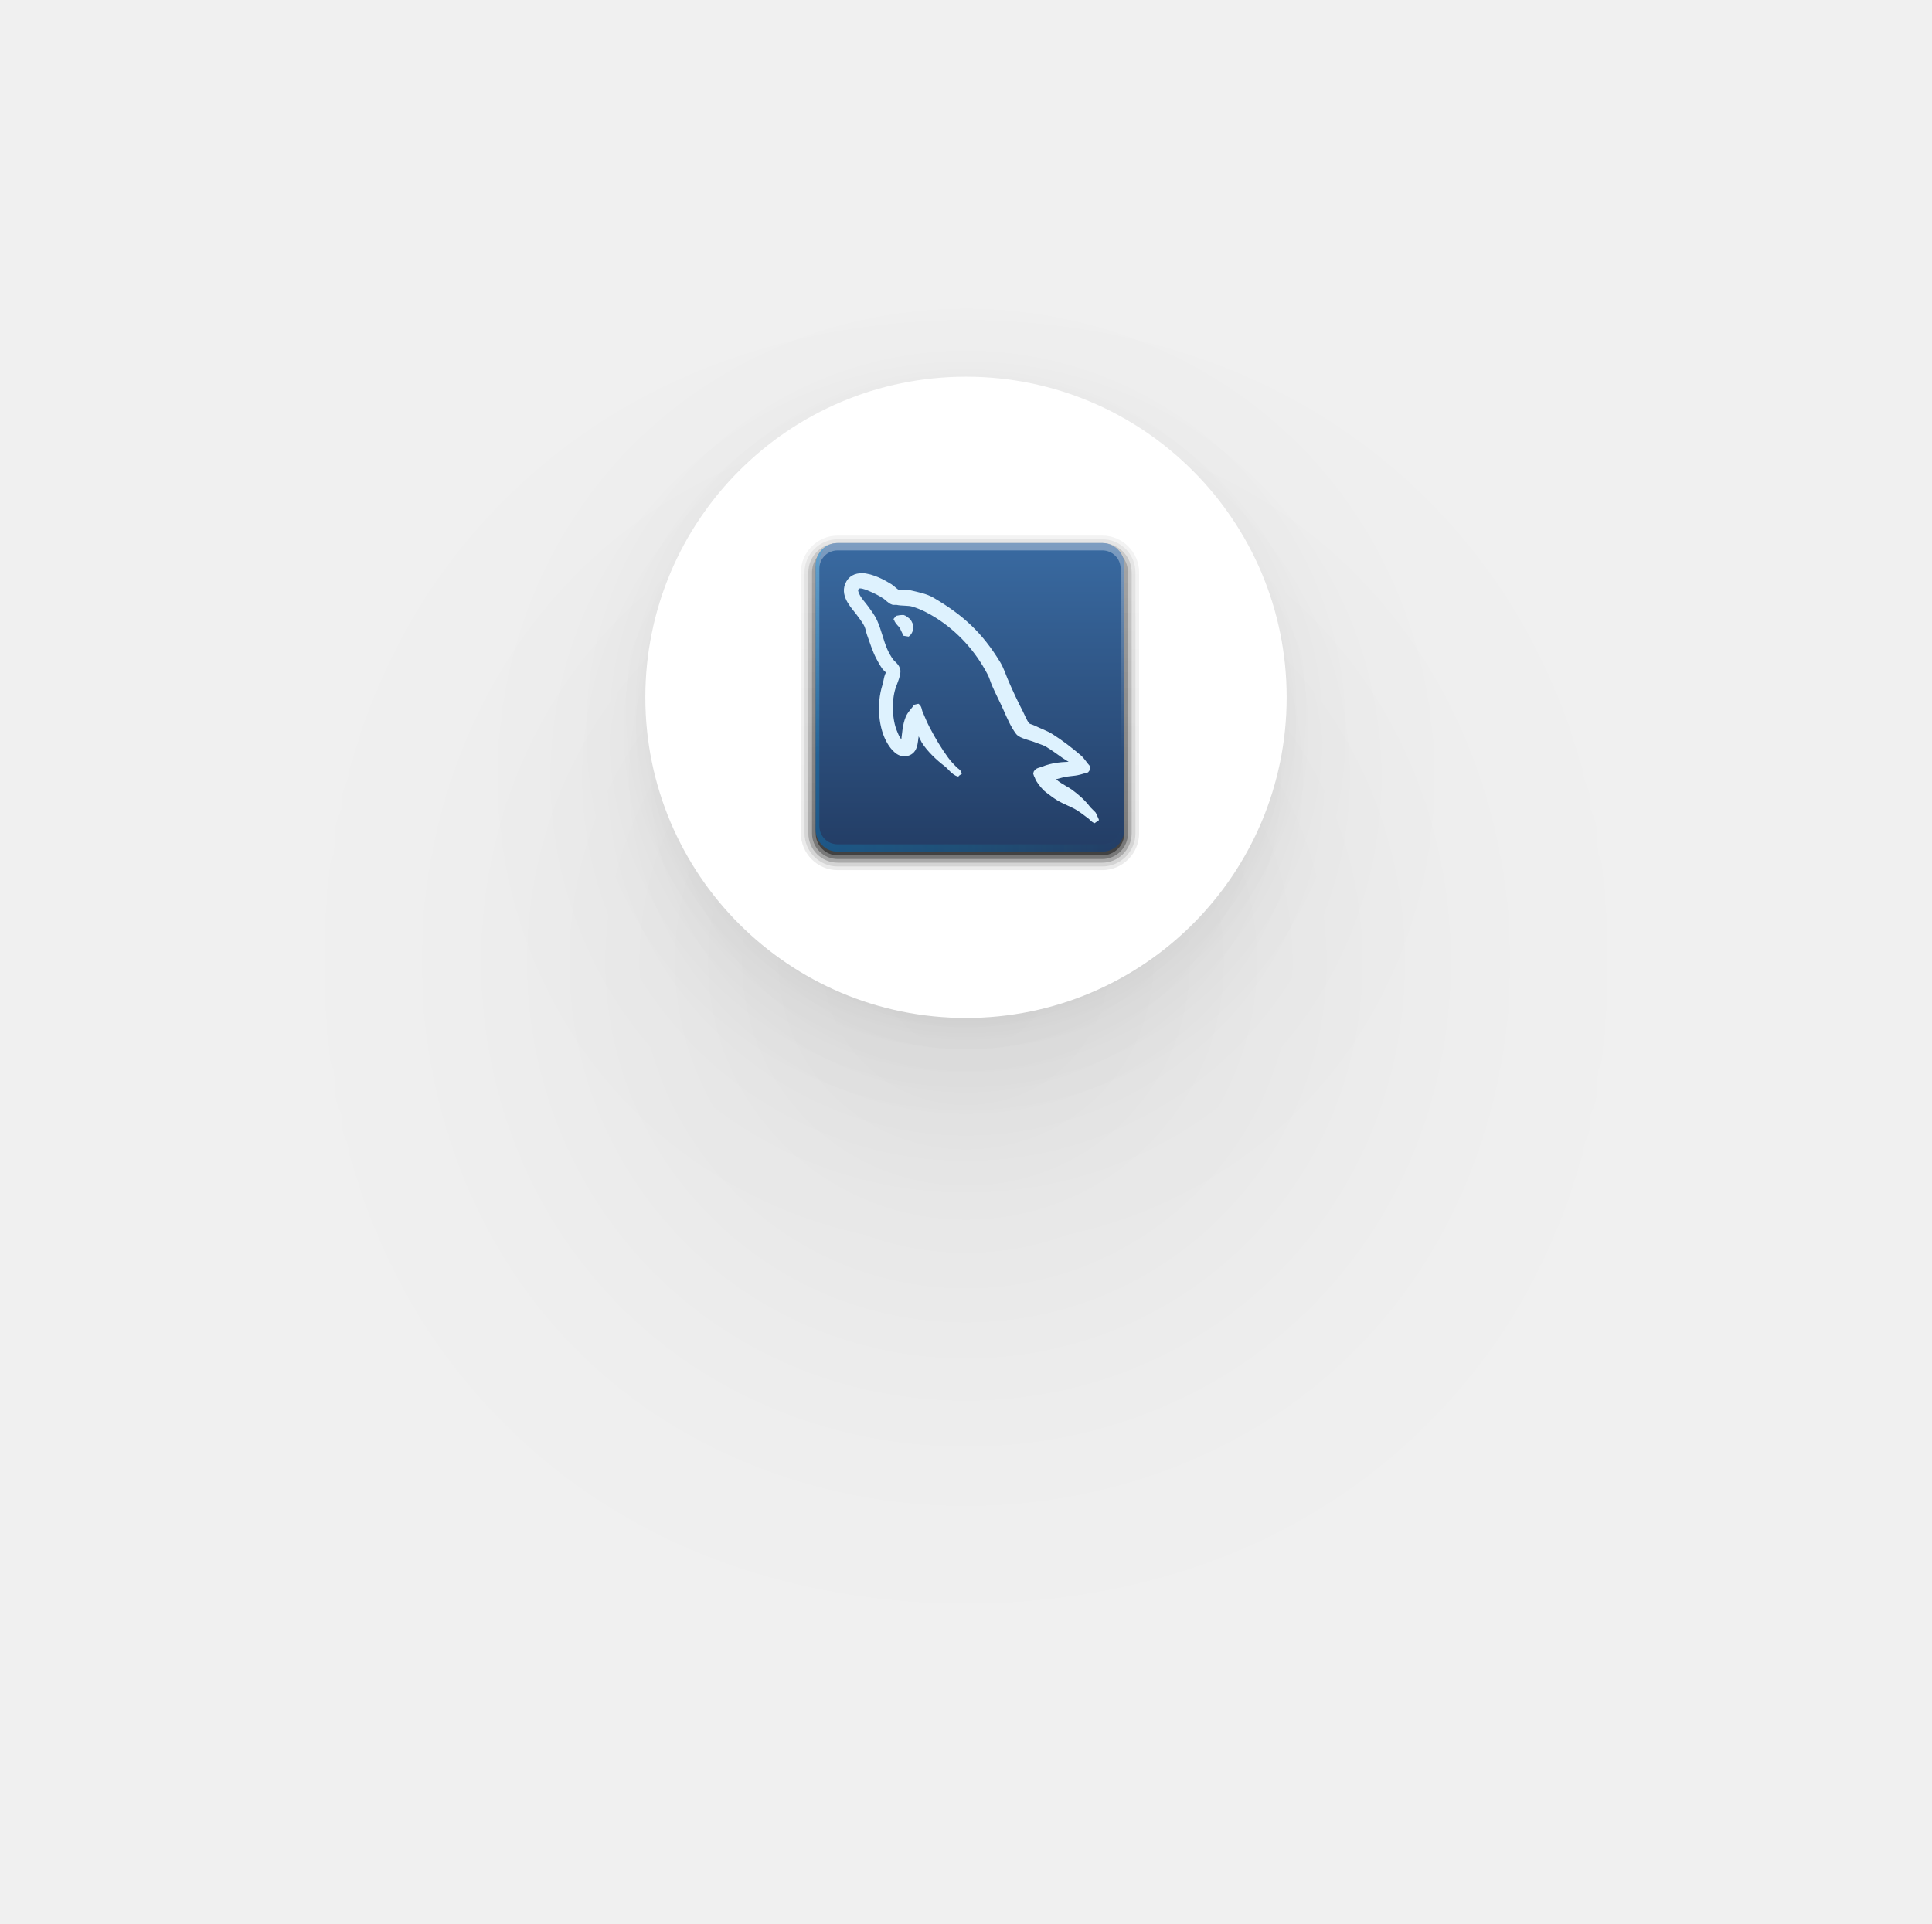
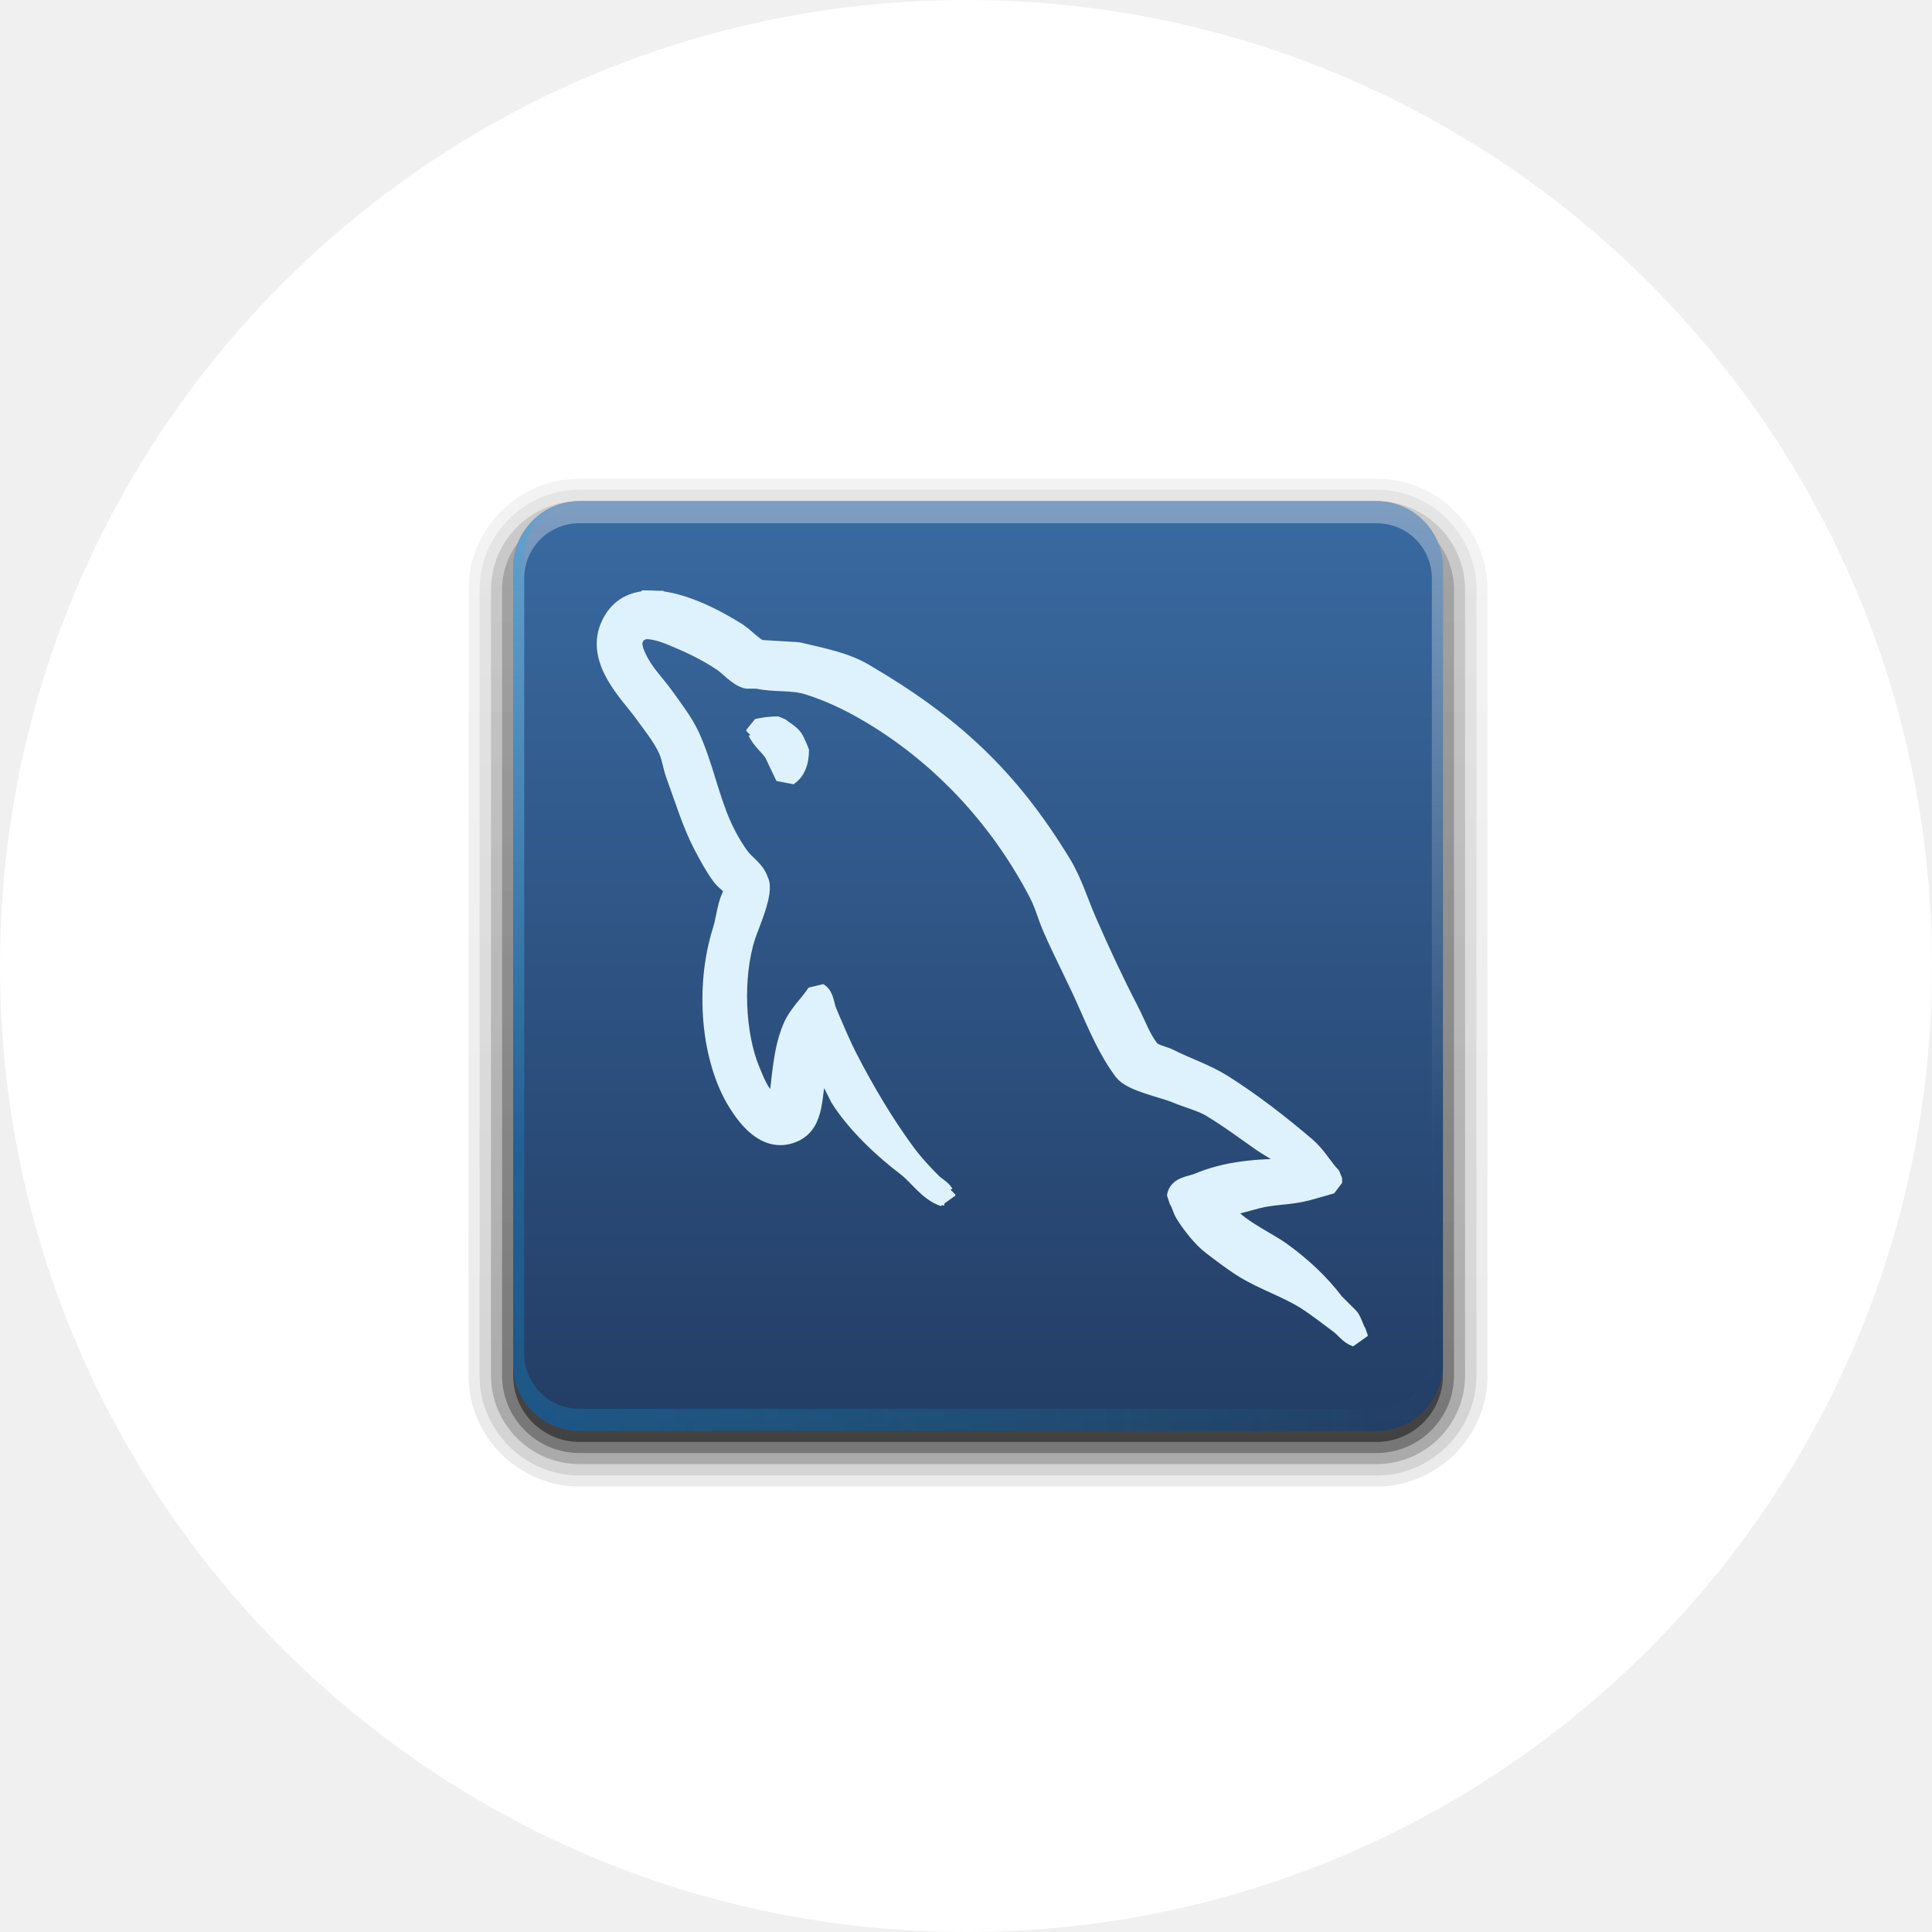
- <svg xmlns="http://www.w3.org/2000/svg" width="241" height="240" viewBox="0 0 241 240" fill="none">
-   <g filter="url(#filter0_dddd_67_349)">
-     <circle cx="120.5" cy="87" r="40" fill="white" />
-   </g>
-   <g clip-path="url(#clip0_67_349)">
-     <path opacity="0.08" d="M104.498 108.556C101.972 108.556 99.9 106.484 99.9 103.958V71.417C99.9 68.891 101.972 66.819 104.498 66.819H137.498C140.024 66.819 142.096 68.891 142.096 71.417V103.958C142.096 106.484 140.024 108.556 137.498 108.556H104.498Z" fill="url(#paint0_linear_67_349)" />
-     <path opacity="0.1" d="M104.498 108.098C102.219 108.098 100.359 106.237 100.359 103.958V71.417C100.359 69.138 102.219 67.277 104.498 67.277H137.498C139.777 67.277 141.637 69.138 141.637 71.417V103.958C141.637 106.237 139.777 108.098 137.498 108.098H104.498Z" fill="url(#paint1_linear_67_349)" />
-     <path opacity="0.2" d="M104.498 107.625C102.477 107.625 100.831 105.979 100.831 103.958V71.417C100.831 69.396 102.477 67.75 104.498 67.75H137.498C139.519 67.75 141.165 69.396 141.165 71.417V103.958C141.165 105.979 139.519 107.625 137.498 107.625H104.498Z" fill="url(#paint2_linear_67_349)" />
-     <path opacity="0.3" d="M137.498 107.167H104.498C102.726 107.167 101.29 105.73 101.29 103.958V71.417C101.29 69.645 102.726 68.208 104.498 68.208H137.498C139.27 68.208 140.706 69.645 140.706 71.417V103.958C140.706 105.73 139.27 107.167 137.498 107.167Z" fill="url(#paint3_linear_67_349)" />
-     <path opacity="0.45" d="M137.498 106.708H104.498C102.979 106.708 101.748 105.477 101.748 103.958V70.958C101.748 69.439 102.979 68.208 104.498 68.208H137.498C139.017 68.208 140.248 69.439 140.248 70.958V103.958C140.248 105.477 139.017 106.708 137.498 106.708Z" fill="url(#paint4_linear_67_349)" />
-     <path d="M137.498 67.75H104.498C102.979 67.75 101.748 68.981 101.748 70.5V103.5C101.748 105.019 102.979 106.25 104.498 106.25H137.498C139.017 106.25 140.248 105.019 140.248 103.5V70.5C140.248 68.981 139.017 67.75 137.498 67.75Z" fill="url(#paint5_linear_67_349)" />
-     <path opacity="0.35" d="M104.498 67.75C102.975 67.75 101.748 68.977 101.748 70.5V71.417V102.583V103.5C101.748 103.653 101.767 103.798 101.791 103.944C101.813 104.079 101.835 104.218 101.877 104.345C101.881 104.359 101.887 104.374 101.891 104.388C101.937 104.52 101.999 104.639 102.063 104.76C102.129 104.886 102.208 105.006 102.292 105.118C102.377 105.231 102.464 105.335 102.564 105.434C102.766 105.63 102.997 105.807 103.252 105.935C103.38 105.999 103.515 106.048 103.653 106.092C103.536 106.047 103.43 105.984 103.324 105.921C103.32 105.919 103.313 105.923 103.309 105.921C103.295 105.912 103.281 105.901 103.266 105.892C103.211 105.857 103.16 105.817 103.109 105.777C103.06 105.74 103.011 105.704 102.965 105.663C102.884 105.589 102.806 105.504 102.736 105.419C102.687 105.36 102.636 105.298 102.593 105.233C102.582 105.215 102.575 105.194 102.564 105.176C102.535 105.129 102.505 105.082 102.479 105.033C102.432 104.943 102.384 104.842 102.35 104.746C102.346 104.736 102.339 104.728 102.335 104.717C102.321 104.675 102.319 104.632 102.307 104.589C102.293 104.54 102.274 104.495 102.264 104.445C102.23 104.289 102.206 104.125 102.206 103.958V103.042V71.875V70.958C102.206 69.683 103.223 68.667 104.498 68.667H105.415H136.581H137.498C138.773 68.667 139.79 69.683 139.79 70.958V71.875V103.042V103.958C139.79 104.125 139.766 104.289 139.732 104.445C139.712 104.54 139.692 104.628 139.661 104.717C139.657 104.728 139.65 104.736 139.646 104.746C139.618 104.826 139.583 104.915 139.546 104.99C139.527 105.028 139.51 105.067 139.489 105.104C139.464 105.149 139.431 105.19 139.403 105.233C139.36 105.298 139.309 105.36 139.26 105.419C139.194 105.499 139.121 105.578 139.045 105.648C139.04 105.653 139.036 105.658 139.031 105.663C138.967 105.72 138.9 105.77 138.83 105.82C138.783 105.854 138.736 105.891 138.687 105.921C138.683 105.923 138.676 105.919 138.673 105.921C138.566 105.984 138.461 106.047 138.343 106.092C138.481 106.048 138.616 105.999 138.744 105.935C138.999 105.807 139.23 105.63 139.432 105.434C139.532 105.335 139.619 105.231 139.704 105.118C139.788 105.006 139.867 104.886 139.933 104.76C139.997 104.639 140.06 104.52 140.105 104.388C140.11 104.374 140.115 104.359 140.119 104.345C140.161 104.218 140.183 104.079 140.205 103.944C140.229 103.798 140.248 103.653 140.248 103.5V102.583V71.417V70.5C140.248 68.977 139.022 67.75 137.498 67.75H104.498Z" fill="url(#paint6_linear_67_349)" />
-     <path opacity="0.213" d="M104.498 106.25C102.975 106.25 101.748 105.024 101.748 103.5V102.583V71.417V70.5C101.748 70.347 101.767 70.202 101.791 70.056C101.813 69.921 101.835 69.782 101.877 69.655C101.881 69.641 101.887 69.626 101.891 69.612C101.937 69.48 101.999 69.361 102.063 69.24C102.129 69.114 102.208 68.994 102.292 68.882C102.377 68.769 102.464 68.665 102.564 68.566C102.766 68.37 102.997 68.193 103.252 68.065C103.38 68.001 103.515 67.952 103.653 67.908C103.536 67.954 103.43 68.016 103.324 68.079C103.32 68.082 103.313 68.077 103.309 68.079C103.295 68.088 103.281 68.099 103.266 68.108C103.211 68.143 103.16 68.183 103.109 68.223C103.06 68.26 103.011 68.296 102.965 68.337C102.884 68.411 102.806 68.496 102.736 68.581C102.687 68.641 102.636 68.702 102.593 68.767C102.582 68.785 102.575 68.806 102.564 68.824C102.535 68.871 102.505 68.918 102.479 68.968C102.432 69.057 102.384 69.158 102.35 69.254C102.346 69.264 102.339 69.272 102.335 69.283C102.321 69.325 102.319 69.368 102.307 69.412C102.293 69.46 102.274 69.505 102.264 69.555C102.23 69.711 102.206 69.875 102.206 70.042V70.958V102.125V103.042C102.206 104.317 103.223 105.333 104.498 105.333H105.415H136.581H137.498C138.773 105.333 139.79 104.317 139.79 103.042V102.125V70.958V70.042C139.79 69.875 139.766 69.711 139.732 69.555C139.712 69.46 139.692 69.373 139.661 69.283C139.657 69.272 139.65 69.264 139.646 69.254C139.618 69.174 139.583 69.085 139.546 69.01C139.527 68.972 139.51 68.933 139.489 68.896C139.464 68.851 139.431 68.809 139.403 68.767C139.36 68.702 139.309 68.641 139.26 68.581C139.194 68.501 139.121 68.422 139.045 68.352C139.04 68.347 139.036 68.342 139.031 68.337C138.967 68.28 138.9 68.23 138.83 68.18C138.783 68.146 138.736 68.109 138.687 68.079C138.683 68.077 138.676 68.082 138.673 68.079C138.566 68.016 138.461 67.954 138.343 67.908C138.481 67.952 138.616 68.001 138.744 68.065C138.999 68.193 139.23 68.37 139.432 68.566C139.532 68.665 139.619 68.769 139.704 68.882C139.788 68.994 139.867 69.114 139.933 69.24C139.997 69.361 140.06 69.48 140.105 69.612C140.11 69.626 140.115 69.641 140.119 69.655C140.161 69.782 140.183 69.921 140.205 70.056C140.229 70.202 140.248 70.347 140.248 70.5V71.417V102.583V103.5C140.248 105.024 139.022 106.25 137.498 106.25H104.498Z" fill="url(#paint7_linear_67_349)" />
-     <path d="M107.514 71.914C106.775 71.901 106.132 72.179 105.797 72.995C105.232 74.371 106.64 75.712 107.144 76.409C107.497 76.898 107.948 77.447 108.201 77.997C108.367 78.358 108.396 78.722 108.538 79.104C108.887 80.046 109.191 81.068 109.643 81.939C109.872 82.38 110.124 82.846 110.413 83.239C110.59 83.481 110.894 83.587 110.942 83.96C110.645 84.376 110.628 85.019 110.462 85.546C109.71 87.915 109.993 90.861 111.086 92.615C111.422 93.153 112.213 94.307 113.299 93.864C114.249 93.477 114.037 92.278 114.309 91.219C114.37 90.979 114.332 90.803 114.452 90.643V90.691C114.741 91.268 115.03 91.844 115.319 92.421C115.96 93.453 117.096 94.532 118.064 95.26C118.564 95.638 118.958 96.29 119.603 96.51V96.461H119.555C119.43 96.266 119.235 96.184 119.075 96.027C118.698 95.659 118.278 95.2 117.967 94.778C117.091 93.588 116.318 92.287 115.612 90.932C115.274 90.284 114.981 89.571 114.7 88.913C114.59 88.659 114.592 88.274 114.364 88.143C114.053 88.625 113.593 89.016 113.353 89.586C112.969 90.497 112.919 91.607 112.777 92.758C112.692 92.789 112.731 92.769 112.68 92.807C112.011 92.645 111.776 91.956 111.527 91.364C110.897 89.868 110.78 87.46 111.333 85.738C111.477 85.293 112.124 83.889 111.862 83.477C111.737 83.067 111.324 82.83 111.093 82.517C110.806 82.129 110.521 81.618 110.323 81.171C109.808 80.004 109.567 78.694 109.024 77.513C108.765 76.95 108.327 76.379 107.967 75.878C107.569 75.323 107.121 74.914 106.812 74.243C106.701 74.004 106.554 73.624 106.717 73.379C106.769 73.214 106.841 73.144 107.004 73.09C107.283 72.875 108.06 73.162 108.35 73.283C109.122 73.603 109.765 73.907 110.419 74.34C110.732 74.547 111.051 74.95 111.429 75.061H111.861C112.538 75.217 113.297 75.11 113.93 75.302C115.048 75.642 116.05 76.17 116.96 76.745C119.733 78.495 121.998 80.986 123.549 83.959C123.799 84.437 123.906 84.893 124.126 85.401C124.569 86.425 125.128 87.477 125.569 88.478C126.009 89.476 126.438 90.484 127.06 91.315C127.387 91.752 128.651 91.987 129.224 92.227C129.626 92.397 130.286 92.574 130.667 92.803C131.395 93.243 132.101 93.765 132.784 94.246C133.125 94.487 134.175 95.013 134.227 95.448C132.535 95.402 131.243 95.559 130.139 96.024C129.825 96.157 129.324 96.161 129.273 96.555C129.445 96.736 129.473 97.006 129.61 97.228C129.874 97.655 130.318 98.226 130.715 98.526C131.15 98.853 131.596 99.205 132.062 99.488C132.891 99.993 133.814 100.281 134.611 100.786C135.08 101.084 135.547 101.458 136.005 101.795C136.231 101.961 136.384 102.219 136.678 102.323V102.276C136.523 102.079 136.485 101.807 136.343 101.601L135.718 100.977C135.107 100.165 134.33 99.453 133.505 98.861C132.848 98.388 131.374 97.752 131.099 96.986C131.083 96.969 131.068 96.954 131.051 96.938C131.517 96.885 132.065 96.717 132.496 96.602C133.219 96.408 133.864 96.457 134.61 96.264C134.946 96.169 135.284 96.073 135.62 95.977V95.785C135.243 95.397 134.973 94.885 134.561 94.535C133.484 93.614 132.309 92.702 131.098 91.937C130.427 91.513 129.599 91.239 128.888 90.88C128.649 90.76 128.228 90.696 128.07 90.494C127.696 90.018 127.491 89.415 127.203 88.861C126.6 87.698 126.008 86.428 125.473 85.204C125.108 84.37 124.869 83.546 124.414 82.799C122.23 79.209 119.88 77.041 116.238 74.912C115.463 74.458 114.531 74.281 113.545 74.048C113.016 74.016 112.486 73.983 111.957 73.951C111.634 73.816 111.298 73.421 110.994 73.23C110.24 72.754 108.749 71.927 107.518 71.906M112.726 77.124C112.373 77.117 112.123 77.163 111.86 77.221V77.269H111.908C112.076 77.615 112.373 77.837 112.581 78.135C112.741 78.472 112.901 78.808 113.062 79.144C113.077 79.129 113.093 79.114 113.11 79.098C113.408 78.888 113.546 78.551 113.544 78.039C113.425 77.913 113.406 77.757 113.303 77.606C113.166 77.407 112.9 77.292 112.727 77.124L112.726 77.124Z" fill="#DEF2FE" />
-     <path d="M107.514 71.914C106.775 71.901 106.132 72.179 105.797 72.995C105.232 74.371 106.64 75.712 107.144 76.409C107.497 76.898 107.948 77.447 108.201 77.997C108.367 78.358 108.396 78.722 108.538 79.104C108.887 80.046 109.191 81.068 109.643 81.939C109.872 82.38 110.124 82.846 110.413 83.239C110.59 83.481 110.894 83.587 110.942 83.96C110.645 84.376 110.628 85.019 110.462 85.546C109.71 87.915 109.993 90.861 111.086 92.615C111.422 93.153 112.213 94.307 113.299 93.864C114.249 93.477 114.037 92.278 114.309 91.219C114.37 90.979 114.332 90.803 114.452 90.643V90.691C114.741 91.268 115.03 91.844 115.319 92.421C115.96 93.453 117.096 94.532 118.064 95.26C118.564 95.638 118.958 96.29 119.603 96.51V96.461H119.555C119.43 96.266 119.235 96.184 119.075 96.027C118.698 95.659 118.278 95.2 117.967 94.778C117.091 93.588 116.318 92.287 115.612 90.932C115.274 90.284 114.981 89.571 114.7 88.913C114.59 88.659 114.592 88.274 114.364 88.143C114.053 88.625 113.593 89.016 113.353 89.586C112.969 90.497 112.919 91.607 112.777 92.758C112.692 92.789 112.731 92.769 112.68 92.807C112.011 92.645 111.776 91.956 111.527 91.364C110.897 89.868 110.78 87.46 111.333 85.738C111.477 85.293 112.124 83.889 111.862 83.477C111.737 83.067 111.324 82.83 111.093 82.517C110.806 82.129 110.521 81.618 110.323 81.171C109.808 80.004 109.567 78.694 109.024 77.513C108.765 76.95 108.327 76.379 107.967 75.878C107.569 75.323 107.121 74.914 106.812 74.243C106.701 74.004 106.554 73.624 106.717 73.379C106.769 73.214 106.841 73.144 107.004 73.09C107.283 72.875 108.06 73.162 108.35 73.283C109.122 73.603 109.765 73.907 110.419 74.34C110.732 74.547 111.051 74.95 111.429 75.061H111.861C112.538 75.217 113.297 75.11 113.93 75.302C115.048 75.642 116.05 76.17 116.96 76.745C119.733 78.495 121.998 80.986 123.549 83.959C123.799 84.437 123.906 84.893 124.126 85.401C124.569 86.425 125.128 87.477 125.569 88.478C126.009 89.476 126.438 90.484 127.06 91.315C127.387 91.752 128.651 91.987 129.224 92.227C129.626 92.397 130.286 92.574 130.667 92.803C131.395 93.243 132.101 93.765 132.784 94.246C133.125 94.487 134.175 95.013 134.227 95.448C132.535 95.402 131.243 95.559 130.139 96.024C129.825 96.157 129.324 96.161 129.273 96.555C129.445 96.736 129.473 97.006 129.61 97.228C129.874 97.655 130.318 98.226 130.715 98.526C131.15 98.853 131.596 99.205 132.062 99.488C132.891 99.993 133.814 100.281 134.611 100.786C135.08 101.084 135.547 101.458 136.005 101.795C136.231 101.961 136.384 102.219 136.678 102.323V102.276C136.523 102.079 136.485 101.807 136.343 101.601L135.718 100.977C135.107 100.165 134.33 99.453 133.505 98.861C132.848 98.388 131.374 97.752 131.099 96.986C131.083 96.969 131.068 96.954 131.051 96.938C131.517 96.885 132.065 96.717 132.496 96.602C133.219 96.408 133.864 96.457 134.61 96.264C134.946 96.169 135.284 96.073 135.62 95.977V95.785C135.243 95.397 134.973 94.885 134.561 94.535C133.484 93.614 132.309 92.702 131.098 91.937C130.427 91.513 129.599 91.239 128.888 90.88C128.649 90.76 128.228 90.696 128.07 90.494C127.696 90.018 127.491 89.415 127.203 88.861C126.6 87.698 126.008 86.428 125.473 85.204C125.108 84.37 124.869 83.546 124.414 82.799C122.23 79.209 119.88 77.041 116.238 74.912C115.463 74.458 114.531 74.281 113.545 74.048C113.016 74.016 112.486 73.983 111.957 73.951C111.634 73.816 111.298 73.421 110.994 73.23C110.24 72.754 108.749 71.927 107.518 71.906M112.726 77.124C112.373 77.117 112.123 77.163 111.86 77.221V77.269H111.908C112.076 77.615 112.373 77.837 112.581 78.135C112.741 78.472 112.901 78.808 113.062 79.144C113.077 79.129 113.093 79.114 113.11 79.098C113.408 78.888 113.546 78.551 113.544 78.039C113.425 77.913 113.406 77.757 113.303 77.606C113.166 77.407 112.9 77.292 112.727 77.124L112.726 77.124Z" stroke="#DEF2FE" stroke-width="0.796" stroke-linecap="square" stroke-linejoin="bevel" />
+ <svg xmlns="http://www.w3.org/2000/svg" width="70" height="70" viewBox="0 0 70 70" fill="none">
+   <circle cx="35" cy="35" r="35" fill="white" />
+   <g clip-path="url(#clip0_313_127)">
+     <path opacity="0.08" d="M20.998 53.861C18.788 53.861 16.975 52.049 16.975 49.839V21.364C16.975 19.154 18.788 17.342 20.998 17.342H49.873C52.084 17.342 53.896 19.154 53.896 21.364V49.839C53.896 52.049 52.084 53.861 49.873 53.861H20.998Z" fill="url(#paint0_linear_313_127)" />
+     <path opacity="0.1" d="M20.998 53.46C19.005 53.46 17.377 51.832 17.377 49.839V21.365C17.377 19.371 19.005 17.743 20.998 17.743H49.873C51.867 17.743 53.495 19.371 53.495 21.365V49.839C53.495 51.832 51.867 53.46 49.873 53.46H20.998Z" fill="url(#paint1_linear_313_127)" />
+     <path opacity="0.2" d="M20.998 53.047C19.23 53.047 17.79 51.607 17.79 49.839V21.365C17.79 19.596 19.23 18.156 20.998 18.156H49.873C51.642 18.156 53.082 19.596 53.082 21.365V49.839C53.082 51.607 51.642 53.047 49.873 53.047H20.998Z" fill="url(#paint2_linear_313_127)" />
+     <path opacity="0.3" d="M49.873 52.646H20.998C19.448 52.646 18.191 51.389 18.191 49.839V21.365C18.191 19.814 19.448 18.557 20.998 18.557H49.873C51.424 18.557 52.681 19.814 52.681 21.365V49.839C52.681 51.389 51.424 52.646 49.873 52.646Z" fill="url(#paint3_linear_313_127)" />
+     <path opacity="0.45" d="M49.873 52.245H20.998C19.669 52.245 18.592 51.167 18.592 49.839V20.963C18.592 19.635 19.669 18.557 20.998 18.557H49.873C51.202 18.557 52.279 19.635 52.279 20.963V49.839C52.279 51.167 51.202 52.245 49.873 52.245Z" fill="url(#paint4_linear_313_127)" />
+     <path d="M49.873 18.156H20.998C19.669 18.156 18.592 19.234 18.592 20.562V49.438C18.592 50.766 19.669 51.844 20.998 51.844H49.873C51.202 51.844 52.279 50.766 52.279 49.438V20.562C52.279 19.234 51.202 18.156 49.873 18.156Z" fill="url(#paint5_linear_313_127)" />
+     <path opacity="0.35" d="M20.998 18.156C19.665 18.156 18.592 19.229 18.592 20.562V21.365V48.635V49.438C18.592 49.572 18.609 49.699 18.63 49.826C18.649 49.945 18.669 50.065 18.705 50.177C18.709 50.189 18.713 50.202 18.717 50.215C18.757 50.33 18.812 50.434 18.868 50.54C18.926 50.65 18.994 50.755 19.068 50.854C19.142 50.952 19.218 51.044 19.306 51.129C19.483 51.301 19.684 51.456 19.908 51.568C20.02 51.624 20.138 51.667 20.259 51.706C20.156 51.666 20.064 51.611 19.971 51.556C19.968 51.554 19.961 51.557 19.958 51.556C19.945 51.548 19.933 51.538 19.921 51.53C19.872 51.5 19.828 51.465 19.783 51.43C19.74 51.398 19.697 51.366 19.657 51.33C19.586 51.265 19.518 51.191 19.457 51.117C19.414 51.065 19.369 51.011 19.331 50.954C19.321 50.938 19.316 50.919 19.306 50.904C19.28 50.862 19.254 50.822 19.231 50.779C19.191 50.7 19.149 50.612 19.118 50.528C19.115 50.519 19.109 50.512 19.106 50.503C19.093 50.466 19.091 50.428 19.081 50.39C19.069 50.347 19.053 50.309 19.043 50.265C19.014 50.128 18.993 49.985 18.993 49.839V49.036V21.766V20.963C18.993 19.848 19.883 18.958 20.998 18.958H21.8H49.071H49.873C50.989 18.958 51.879 19.848 51.879 20.963V21.766V49.036V49.839C51.879 49.985 51.858 50.128 51.828 50.265C51.811 50.348 51.793 50.424 51.766 50.503C51.763 50.512 51.756 50.519 51.753 50.528C51.728 50.597 51.698 50.675 51.665 50.741C51.649 50.774 51.634 50.809 51.615 50.841C51.593 50.88 51.565 50.917 51.54 50.954C51.502 51.011 51.458 51.065 51.415 51.117C51.357 51.187 51.293 51.256 51.227 51.317C51.222 51.322 51.219 51.326 51.214 51.33C51.159 51.38 51.1 51.424 51.039 51.468C50.998 51.497 50.957 51.529 50.913 51.556C50.91 51.557 50.904 51.554 50.901 51.556C50.808 51.611 50.715 51.666 50.613 51.706C50.734 51.667 50.852 51.624 50.964 51.568C51.187 51.456 51.389 51.301 51.565 51.129C51.653 51.044 51.729 50.952 51.803 50.854C51.877 50.755 51.946 50.65 52.004 50.54C52.06 50.434 52.115 50.33 52.154 50.215C52.158 50.202 52.163 50.189 52.167 50.177C52.203 50.065 52.222 49.945 52.242 49.826C52.263 49.699 52.279 49.572 52.279 49.438V48.635V21.365V20.562C52.279 19.229 51.206 18.156 49.873 18.156H20.998Z" fill="url(#paint6_linear_313_127)" />
+     <path opacity="0.213" d="M20.998 51.844C19.665 51.844 18.592 50.771 18.592 49.438V48.635V21.365V20.562C18.592 20.428 18.609 20.302 18.63 20.174C18.649 20.055 18.669 19.935 18.705 19.823C18.709 19.811 18.713 19.798 18.717 19.785C18.757 19.67 18.812 19.566 18.868 19.46C18.926 19.35 18.994 19.245 19.068 19.146C19.142 19.048 19.218 18.956 19.306 18.871C19.483 18.699 19.684 18.544 19.908 18.432C20.02 18.376 20.138 18.333 20.259 18.294C20.156 18.334 20.064 18.389 19.971 18.445C19.968 18.446 19.961 18.443 19.958 18.445C19.945 18.452 19.933 18.462 19.921 18.47C19.872 18.5 19.828 18.535 19.783 18.57C19.74 18.602 19.697 18.634 19.657 18.67C19.586 18.735 19.518 18.809 19.457 18.883C19.414 18.935 19.369 18.989 19.331 19.046C19.321 19.061 19.316 19.081 19.306 19.096C19.28 19.137 19.254 19.178 19.231 19.221C19.191 19.3 19.149 19.388 19.118 19.472C19.115 19.481 19.109 19.488 19.106 19.497C19.093 19.534 19.091 19.572 19.081 19.61C19.069 19.653 19.053 19.692 19.043 19.735C19.014 19.872 18.993 20.015 18.993 20.162V20.964V48.234V49.036C18.993 50.152 19.883 51.042 20.998 51.042H21.8H49.071H49.873C50.989 51.042 51.879 50.152 51.879 49.036V48.234V20.964V20.162C51.879 20.015 51.858 19.872 51.828 19.735C51.811 19.652 51.793 19.576 51.766 19.497C51.763 19.488 51.756 19.481 51.753 19.472C51.728 19.402 51.698 19.325 51.665 19.259C51.649 19.226 51.634 19.191 51.615 19.159C51.593 19.12 51.565 19.083 51.54 19.046C51.502 18.989 51.458 18.935 51.415 18.883C51.357 18.813 51.293 18.744 51.227 18.683C51.222 18.678 51.219 18.674 51.214 18.67C51.159 18.62 51.1 18.576 51.039 18.532C50.998 18.503 50.957 18.471 50.913 18.445C50.91 18.443 50.904 18.446 50.901 18.445C50.808 18.389 50.715 18.334 50.613 18.294C50.734 18.333 50.852 18.376 50.964 18.432C51.187 18.544 51.389 18.699 51.565 18.871C51.653 18.956 51.729 19.048 51.803 19.146C51.877 19.245 51.946 19.35 52.004 19.46C52.06 19.566 52.115 19.67 52.154 19.785C52.158 19.798 52.163 19.811 52.167 19.823C52.203 19.935 52.222 20.055 52.242 20.174C52.263 20.302 52.279 20.428 52.279 20.562V21.365V48.635V49.438C52.279 50.771 51.206 51.844 49.873 51.844H20.998Z" fill="url(#paint7_linear_313_127)" />
+     <path d="M23.637 21.799C22.991 21.788 22.428 22.032 22.134 22.746C21.64 23.949 22.873 25.123 23.313 25.733C23.622 26.16 24.017 26.641 24.238 27.122C24.383 27.438 24.409 27.757 24.533 28.091C24.839 28.915 25.105 29.81 25.5 30.572C25.701 30.957 25.921 31.365 26.174 31.709C26.329 31.921 26.595 32.014 26.637 32.34C26.377 32.704 26.362 33.267 26.216 33.727C25.559 35.8 25.806 38.378 26.763 39.913C27.056 40.383 27.748 41.394 28.699 41.006C29.53 40.667 29.345 39.618 29.583 38.692C29.637 38.482 29.603 38.328 29.708 38.187V38.23C29.96 38.735 30.213 39.238 30.466 39.743C31.027 40.646 32.022 41.591 32.868 42.228C33.306 42.558 33.651 43.129 34.215 43.321V43.279H34.173C34.064 43.108 33.893 43.036 33.753 42.899C33.423 42.576 33.056 42.175 32.784 41.806C32.017 40.765 31.34 39.626 30.723 38.44C30.427 37.874 30.171 37.25 29.925 36.673C29.829 36.452 29.83 36.115 29.631 36C29.359 36.422 28.957 36.764 28.747 37.262C28.41 38.06 28.367 39.031 28.242 40.039C28.168 40.065 28.202 40.048 28.158 40.081C27.572 39.94 27.366 39.336 27.148 38.819C26.597 37.51 26.495 35.402 26.979 33.896C27.104 33.506 27.671 32.278 27.442 31.917C27.333 31.558 26.971 31.352 26.768 31.077C26.518 30.738 26.268 30.291 26.095 29.899C25.644 28.878 25.433 27.733 24.959 26.699C24.732 26.206 24.349 25.706 24.034 25.268C23.685 24.782 23.293 24.425 23.023 23.837C22.926 23.628 22.797 23.296 22.94 23.082C22.985 22.937 23.048 22.876 23.191 22.829C23.435 22.64 24.115 22.892 24.369 22.997C25.044 23.277 25.607 23.544 26.179 23.922C26.453 24.104 26.732 24.456 27.063 24.553H27.441C28.033 24.69 28.697 24.596 29.251 24.764C30.229 25.062 31.106 25.524 31.903 26.026C34.329 27.558 36.311 29.738 37.668 32.339C37.886 32.758 37.98 33.157 38.173 33.601C38.561 34.496 39.05 35.417 39.435 36.293C39.821 37.167 40.196 38.048 40.74 38.775C41.026 39.158 42.132 39.364 42.634 39.573C42.986 39.723 43.562 39.877 43.896 40.078C44.533 40.462 45.151 40.92 45.748 41.34C46.047 41.551 46.965 42.011 47.011 42.392C45.53 42.352 44.4 42.489 43.434 42.896C43.16 43.012 42.721 43.016 42.676 43.361C42.827 43.519 42.852 43.755 42.971 43.95C43.202 44.323 43.59 44.823 43.938 45.085C44.318 45.372 44.709 45.679 45.117 45.927C45.842 46.368 46.649 46.621 47.347 47.063C47.758 47.324 48.166 47.651 48.567 47.945C48.765 48.091 48.898 48.316 49.156 48.407V48.367C49.02 48.194 48.987 47.956 48.862 47.776L48.316 47.23C47.781 46.519 47.101 45.896 46.38 45.378C45.804 44.965 44.515 44.408 44.274 43.737C44.26 43.723 44.246 43.71 44.232 43.695C44.64 43.649 45.12 43.502 45.496 43.402C46.129 43.232 46.693 43.275 47.346 43.106C47.64 43.023 47.936 42.939 48.23 42.855V42.687C47.9 42.347 47.663 41.9 47.304 41.593C46.361 40.787 45.333 39.989 44.274 39.32C43.686 38.949 42.962 38.709 42.339 38.395C42.13 38.289 41.762 38.234 41.623 38.057C41.296 37.641 41.117 37.113 40.865 36.628C40.337 35.611 39.819 34.5 39.351 33.428C39.032 32.699 38.822 31.978 38.425 31.324C36.514 28.183 34.457 26.286 31.271 24.422C30.593 24.026 29.777 23.871 28.914 23.667C28.451 23.639 27.988 23.61 27.525 23.582C27.242 23.464 26.948 23.119 26.682 22.951C26.022 22.534 24.718 21.811 23.64 21.793M28.198 26.358C27.889 26.352 27.67 26.393 27.439 26.443V26.485H27.482C27.629 26.788 27.889 26.983 28.071 27.243C28.211 27.538 28.351 27.831 28.491 28.126C28.505 28.113 28.519 28.1 28.534 28.085C28.795 27.902 28.915 27.607 28.913 27.159C28.809 27.049 28.793 26.912 28.703 26.781C28.582 26.606 28.35 26.505 28.198 26.358L28.198 26.358Z" fill="#DEF2FE" />
+     <path d="M23.637 21.799C22.991 21.788 22.428 22.032 22.134 22.746C21.64 23.949 22.873 25.123 23.313 25.733C23.622 26.16 24.017 26.641 24.238 27.122C24.383 27.438 24.409 27.757 24.533 28.091C24.839 28.915 25.105 29.81 25.5 30.572C25.701 30.957 25.921 31.365 26.174 31.709C26.329 31.921 26.595 32.014 26.637 32.34C26.377 32.704 26.362 33.267 26.216 33.727C25.559 35.8 25.806 38.378 26.763 39.913C27.056 40.383 27.748 41.394 28.699 41.006C29.53 40.667 29.345 39.618 29.583 38.692C29.637 38.482 29.603 38.328 29.708 38.187V38.23C29.96 38.735 30.213 39.238 30.466 39.743C31.027 40.646 32.022 41.591 32.868 42.228C33.306 42.558 33.651 43.129 34.215 43.321V43.279H34.173C34.064 43.108 33.893 43.036 33.753 42.899C33.423 42.576 33.056 42.175 32.784 41.806C32.017 40.765 31.34 39.626 30.723 38.44C30.427 37.874 30.171 37.25 29.925 36.673C29.829 36.452 29.83 36.115 29.631 36C29.359 36.422 28.957 36.764 28.747 37.262C28.41 38.06 28.367 39.031 28.242 40.039C28.168 40.065 28.202 40.048 28.158 40.081C27.572 39.94 27.366 39.336 27.148 38.819C26.597 37.51 26.495 35.402 26.979 33.896C27.104 33.506 27.671 32.278 27.442 31.917C27.333 31.558 26.971 31.352 26.768 31.077C26.518 30.738 26.268 30.291 26.095 29.899C25.644 28.878 25.433 27.733 24.959 26.699C24.732 26.206 24.349 25.706 24.034 25.268C23.685 24.782 23.293 24.425 23.023 23.837C22.926 23.628 22.797 23.296 22.94 23.082C22.985 22.937 23.048 22.876 23.191 22.829C23.435 22.64 24.115 22.892 24.369 22.997C25.044 23.277 25.607 23.544 26.179 23.922C26.453 24.104 26.732 24.456 27.063 24.553H27.441C28.033 24.69 28.697 24.596 29.251 24.764C30.229 25.062 31.106 25.524 31.903 26.026C34.329 27.558 36.311 29.738 37.668 32.339C37.886 32.758 37.98 33.157 38.173 33.601C38.561 34.496 39.05 35.417 39.435 36.293C39.821 37.167 40.196 38.048 40.74 38.775C41.026 39.158 42.132 39.364 42.634 39.573C42.986 39.723 43.562 39.877 43.896 40.078C44.533 40.462 45.151 40.92 45.748 41.34C46.047 41.551 46.965 42.011 47.011 42.392C45.53 42.352 44.4 42.489 43.434 42.896C43.16 43.012 42.721 43.016 42.676 43.361C42.827 43.519 42.852 43.755 42.971 43.95C43.202 44.323 43.59 44.823 43.938 45.085C44.318 45.372 44.709 45.679 45.117 45.927C45.842 46.368 46.649 46.621 47.347 47.063C47.758 47.324 48.166 47.651 48.567 47.945C48.765 48.091 48.898 48.316 49.156 48.407V48.367C49.02 48.194 48.987 47.956 48.862 47.776L48.316 47.23C47.781 46.519 47.101 45.896 46.38 45.378C45.804 44.965 44.515 44.408 44.274 43.737C44.26 43.723 44.246 43.71 44.232 43.695C44.64 43.649 45.12 43.502 45.496 43.402C46.129 43.232 46.693 43.275 47.346 43.106C47.64 43.023 47.936 42.939 48.23 42.855V42.687C47.9 42.347 47.663 41.9 47.304 41.593C46.361 40.787 45.333 39.989 44.274 39.32C43.686 38.949 42.962 38.709 42.339 38.395C42.13 38.289 41.762 38.234 41.623 38.057C41.296 37.641 41.117 37.113 40.865 36.628C40.337 35.611 39.819 34.5 39.351 33.428C39.032 32.699 38.822 31.978 38.425 31.324C36.514 28.183 34.457 26.286 31.271 24.422C30.593 24.026 29.777 23.871 28.914 23.667C28.451 23.639 27.988 23.61 27.525 23.582C27.242 23.464 26.948 23.119 26.682 22.951C26.022 22.534 24.718 21.811 23.64 21.793M28.198 26.358C27.889 26.352 27.67 26.393 27.439 26.443V26.485H27.482C27.629 26.788 27.889 26.983 28.071 27.243C28.211 27.538 28.351 27.831 28.491 28.126C28.505 28.113 28.519 28.1 28.534 28.085C28.795 27.902 28.915 27.607 28.913 27.159C28.809 27.049 28.793 26.912 28.703 26.781C28.582 26.606 28.35 26.505 28.198 26.358L28.198 26.358Z" stroke="#DEF2FE" stroke-width="0.796" stroke-linecap="square" stroke-linejoin="bevel" />
  </g>
  <defs>
-     <filter id="filter0_dddd_67_349" x="0.5" y="0" width="240" height="240" filterUnits="userSpaceOnUse" color-interpolation-filters="sRGB">
-       <feFlood flood-opacity="0" result="BackgroundImageFix" />
-       <feColorMatrix in="SourceAlpha" type="matrix" values="0 0 0 0 0 0 0 0 0 0 0 0 0 0 0 0 0 0 127 0" result="hardAlpha" />
-       <feOffset dy="1.494" />
-       <feGaussianBlur stdDeviation="1.812" />
-       <feColorMatrix type="matrix" values="0 0 0 0 0 0 0 0 0 0 0 0 0 0 0 0 0 0 0.024 0" />
-       <feBlend mode="normal" in2="BackgroundImageFix" result="effect1_dropShadow_67_349" />
-       <feColorMatrix in="SourceAlpha" type="matrix" values="0 0 0 0 0 0 0 0 0 0 0 0 0 0 0 0 0 0 127 0" result="hardAlpha" />
-       <feOffset dy="4.132" />
-       <feGaussianBlur stdDeviation="5.009" />
-       <feColorMatrix type="matrix" values="0 0 0 0 0 0 0 0 0 0 0 0 0 0 0 0 0 0 0.035 0" />
-       <feBlend mode="normal" in2="effect1_dropShadow_67_349" result="effect2_dropShadow_67_349" />
-       <feColorMatrix in="SourceAlpha" type="matrix" values="0 0 0 0 0 0 0 0 0 0 0 0 0 0 0 0 0 0 127 0" result="hardAlpha" />
-       <feOffset dy="9.949" />
-       <feGaussianBlur stdDeviation="12.059" />
-       <feColorMatrix type="matrix" values="0 0 0 0 0 0 0 0 0 0 0 0 0 0 0 0 0 0 0.046 0" />
-       <feBlend mode="normal" in2="effect2_dropShadow_67_349" result="effect3_dropShadow_67_349" />
-       <feColorMatrix in="SourceAlpha" type="matrix" values="0 0 0 0 0 0 0 0 0 0 0 0 0 0 0 0 0 0 127 0" result="hardAlpha" />
-       <feOffset dy="33" />
-       <feGaussianBlur stdDeviation="40" />
-       <feColorMatrix type="matrix" values="0 0 0 0 0 0 0 0 0 0 0 0 0 0 0 0 0 0 0.07 0" />
-       <feBlend mode="normal" in2="effect3_dropShadow_67_349" result="effect4_dropShadow_67_349" />
-       <feBlend mode="normal" in="SourceGraphic" in2="effect4_dropShadow_67_349" result="shape" />
-     </filter>
-     <linearGradient id="paint0_linear_67_349" x1="113.608" y1="107.106" x2="113.608" y2="68.098" gradientUnits="userSpaceOnUse">
+     <linearGradient id="paint0_linear_313_127" x1="28.969" y1="52.592" x2="28.969" y2="18.46" gradientUnits="userSpaceOnUse">
      <stop />
      <stop offset="1" stop-opacity="0.588" />
    </linearGradient>
-     <linearGradient id="paint1_linear_67_349" x1="113.608" y1="107.106" x2="113.608" y2="68.098" gradientUnits="userSpaceOnUse">
+     <linearGradient id="paint1_linear_313_127" x1="28.97" y1="52.592" x2="28.97" y2="18.46" gradientUnits="userSpaceOnUse">
      <stop />
      <stop offset="1" stop-opacity="0.588" />
    </linearGradient>
-     <linearGradient id="paint2_linear_67_349" x1="113.608" y1="107.106" x2="113.608" y2="68.098" gradientUnits="userSpaceOnUse">
+     <linearGradient id="paint2_linear_313_127" x1="28.97" y1="52.592" x2="28.97" y2="18.46" gradientUnits="userSpaceOnUse">
      <stop />
      <stop offset="1" stop-opacity="0.588" />
    </linearGradient>
-     <linearGradient id="paint3_linear_67_349" x1="113.608" y1="107.106" x2="113.608" y2="68.098" gradientUnits="userSpaceOnUse">
+     <linearGradient id="paint3_linear_313_127" x1="28.969" y1="52.592" x2="28.969" y2="18.46" gradientUnits="userSpaceOnUse">
      <stop />
      <stop offset="1" stop-opacity="0.588" />
    </linearGradient>
-     <linearGradient id="paint4_linear_67_349" x1="113.78" y1="106.648" x2="113.78" y2="68.099" gradientUnits="userSpaceOnUse">
+     <linearGradient id="paint4_linear_313_127" x1="29.12" y1="52.192" x2="29.12" y2="18.462" gradientUnits="userSpaceOnUse">
      <stop />
      <stop offset="1" stop-opacity="0.588" />
    </linearGradient>
-     <linearGradient id="paint5_linear_67_349" x1="120.998" y1="106.25" x2="120.998" y2="67.744" gradientUnits="userSpaceOnUse">
+     <linearGradient id="paint5_linear_313_127" x1="35.436" y1="51.844" x2="35.436" y2="18.151" gradientUnits="userSpaceOnUse">
      <stop stop-color="#233D65" />
      <stop offset="1" stop-color="#396AA1" />
    </linearGradient>
-     <linearGradient id="paint6_linear_67_349" x1="115.662" y1="67.75" x2="115.662" y2="94.284" gradientUnits="userSpaceOnUse">
+     <linearGradient id="paint6_linear_313_127" x1="30.767" y1="18.156" x2="30.767" y2="41.374" gradientUnits="userSpaceOnUse">
      <stop stop-color="#FEFEFE" />
      <stop offset="1" stop-color="#FEFEFE" stop-opacity="0" />
    </linearGradient>
-     <linearGradient id="paint7_linear_67_349" x1="101.748" y1="87.079" x2="140.248" y2="87.079" gradientUnits="userSpaceOnUse">
+     <linearGradient id="paint7_linear_313_127" x1="18.592" y1="35.069" x2="52.279" y2="35.069" gradientUnits="userSpaceOnUse">
      <stop stop-color="#06B5FF" />
      <stop offset="1" stop-color="#00FFFF" stop-opacity="0" />
    </linearGradient>
-     <clipPath id="clip0_67_349">
-       <rect width="44" height="44" fill="white" transform="translate(98.998 65)" />
+     <clipPath id="clip0_313_127">
+       <rect width="38.5" height="38.5" fill="white" transform="translate(16.1858 15.75)" />
    </clipPath>
  </defs>
</svg>
